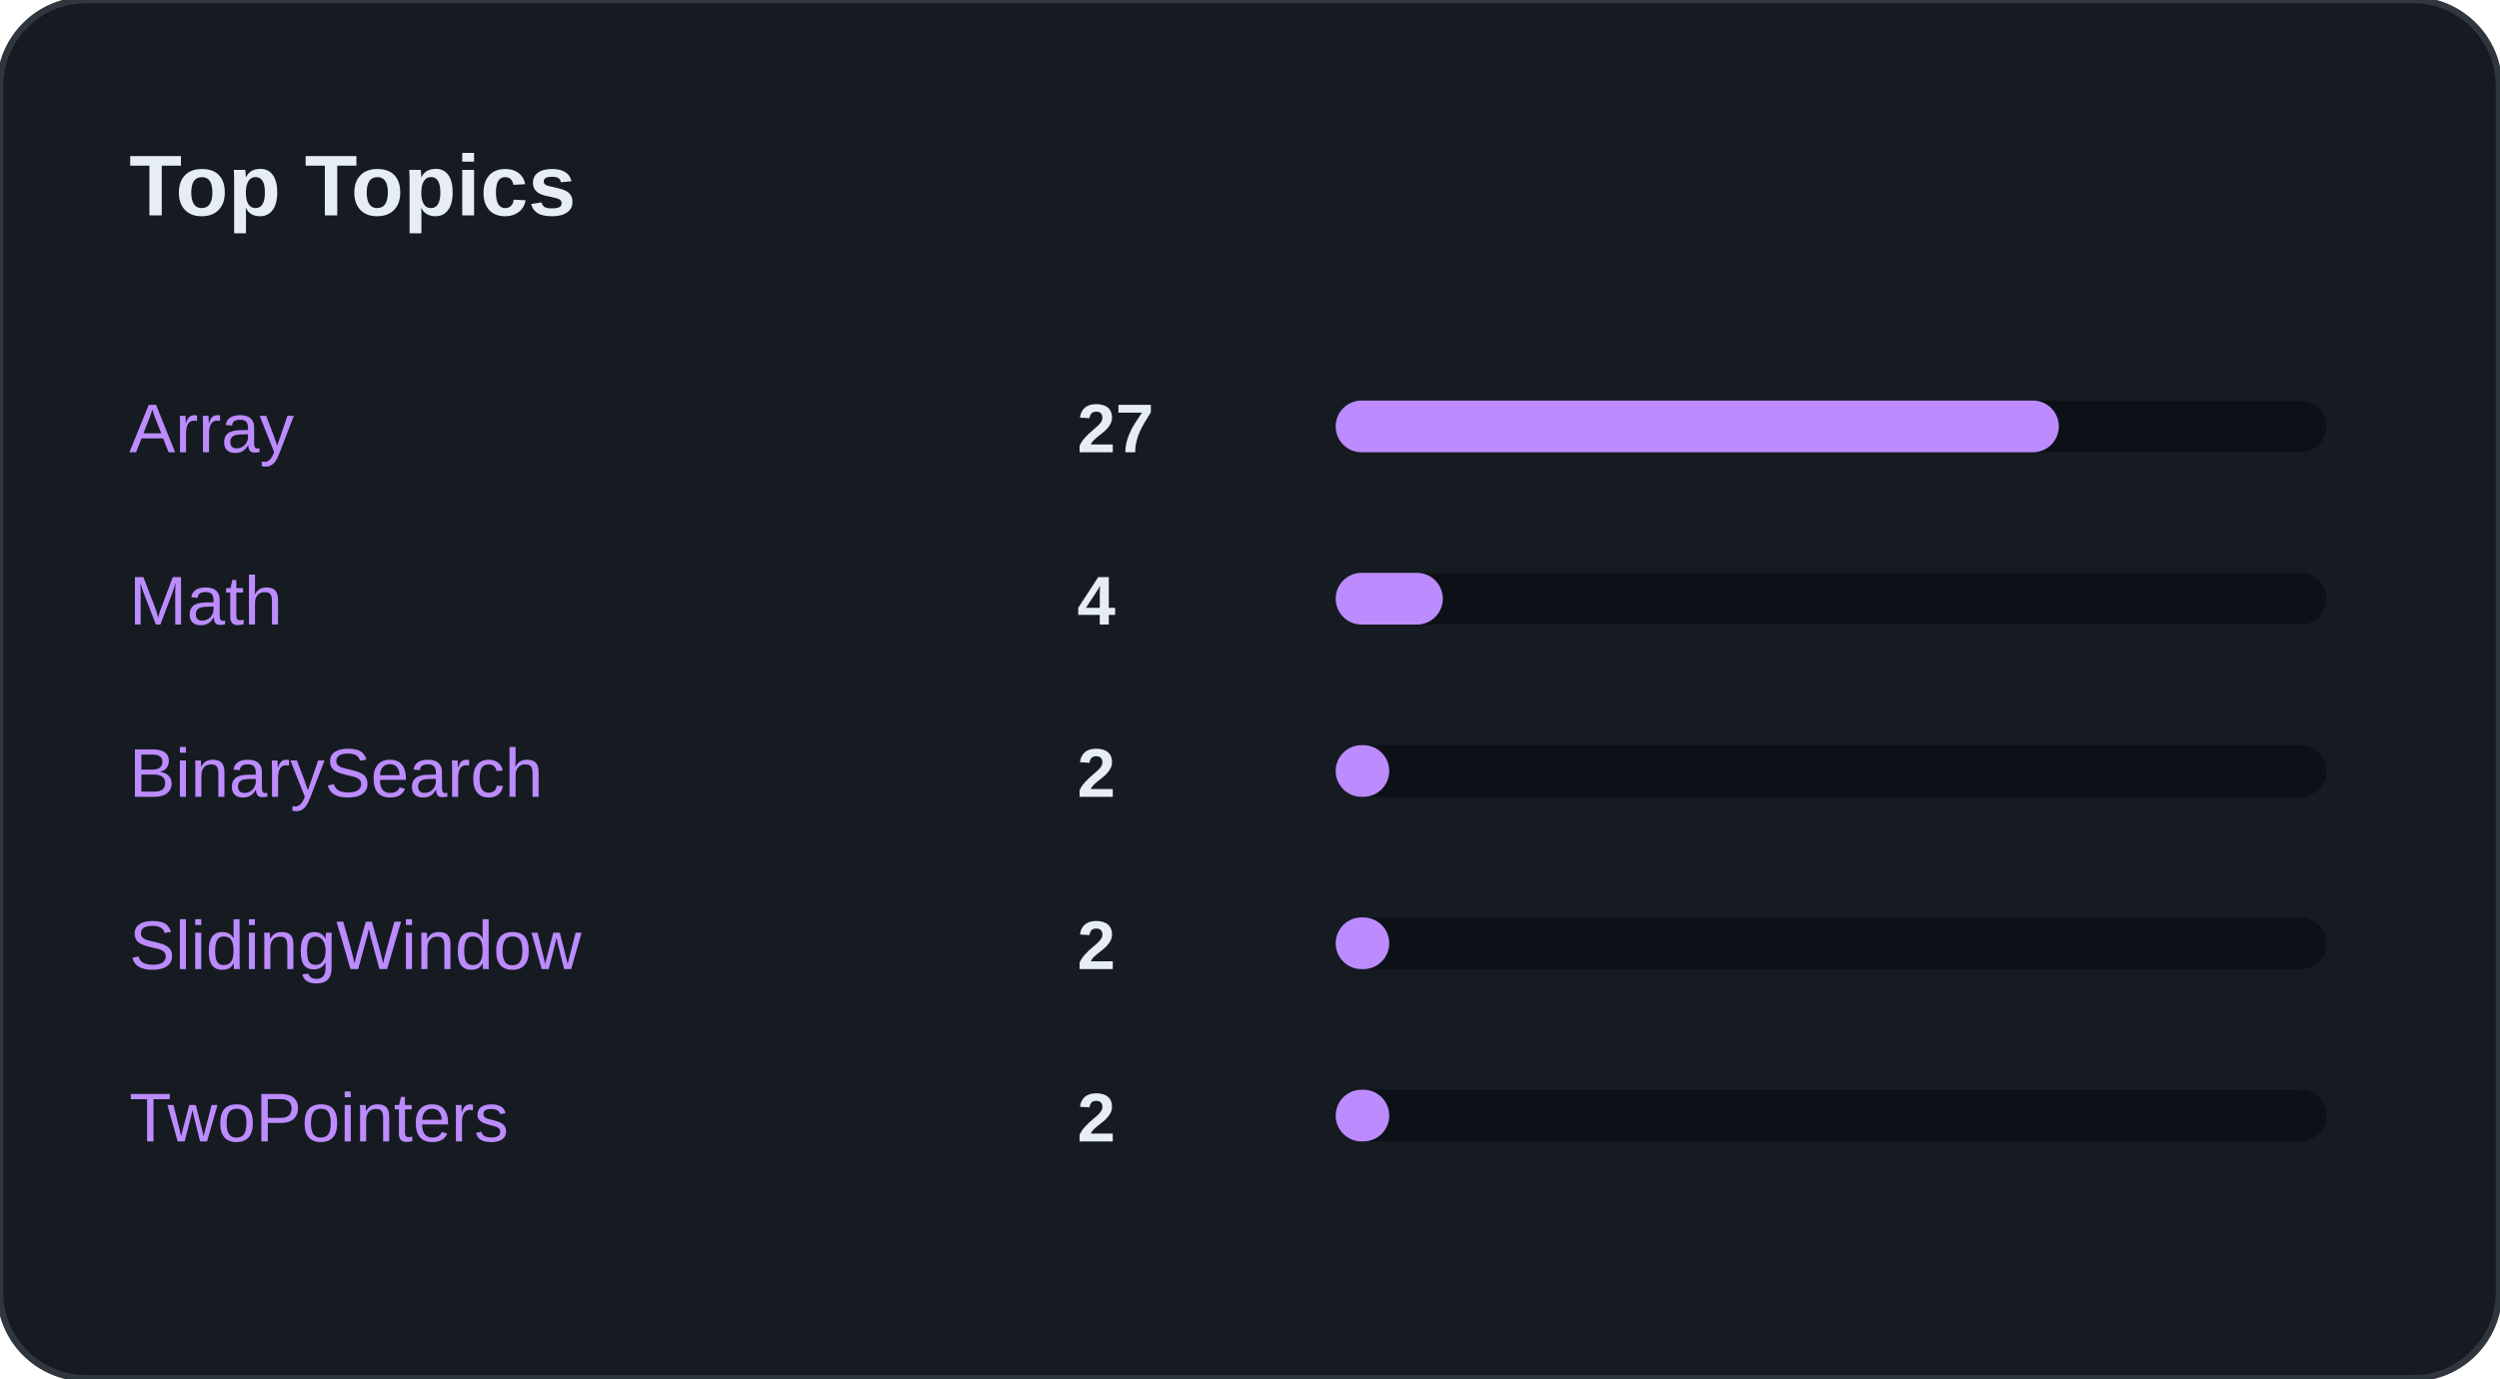
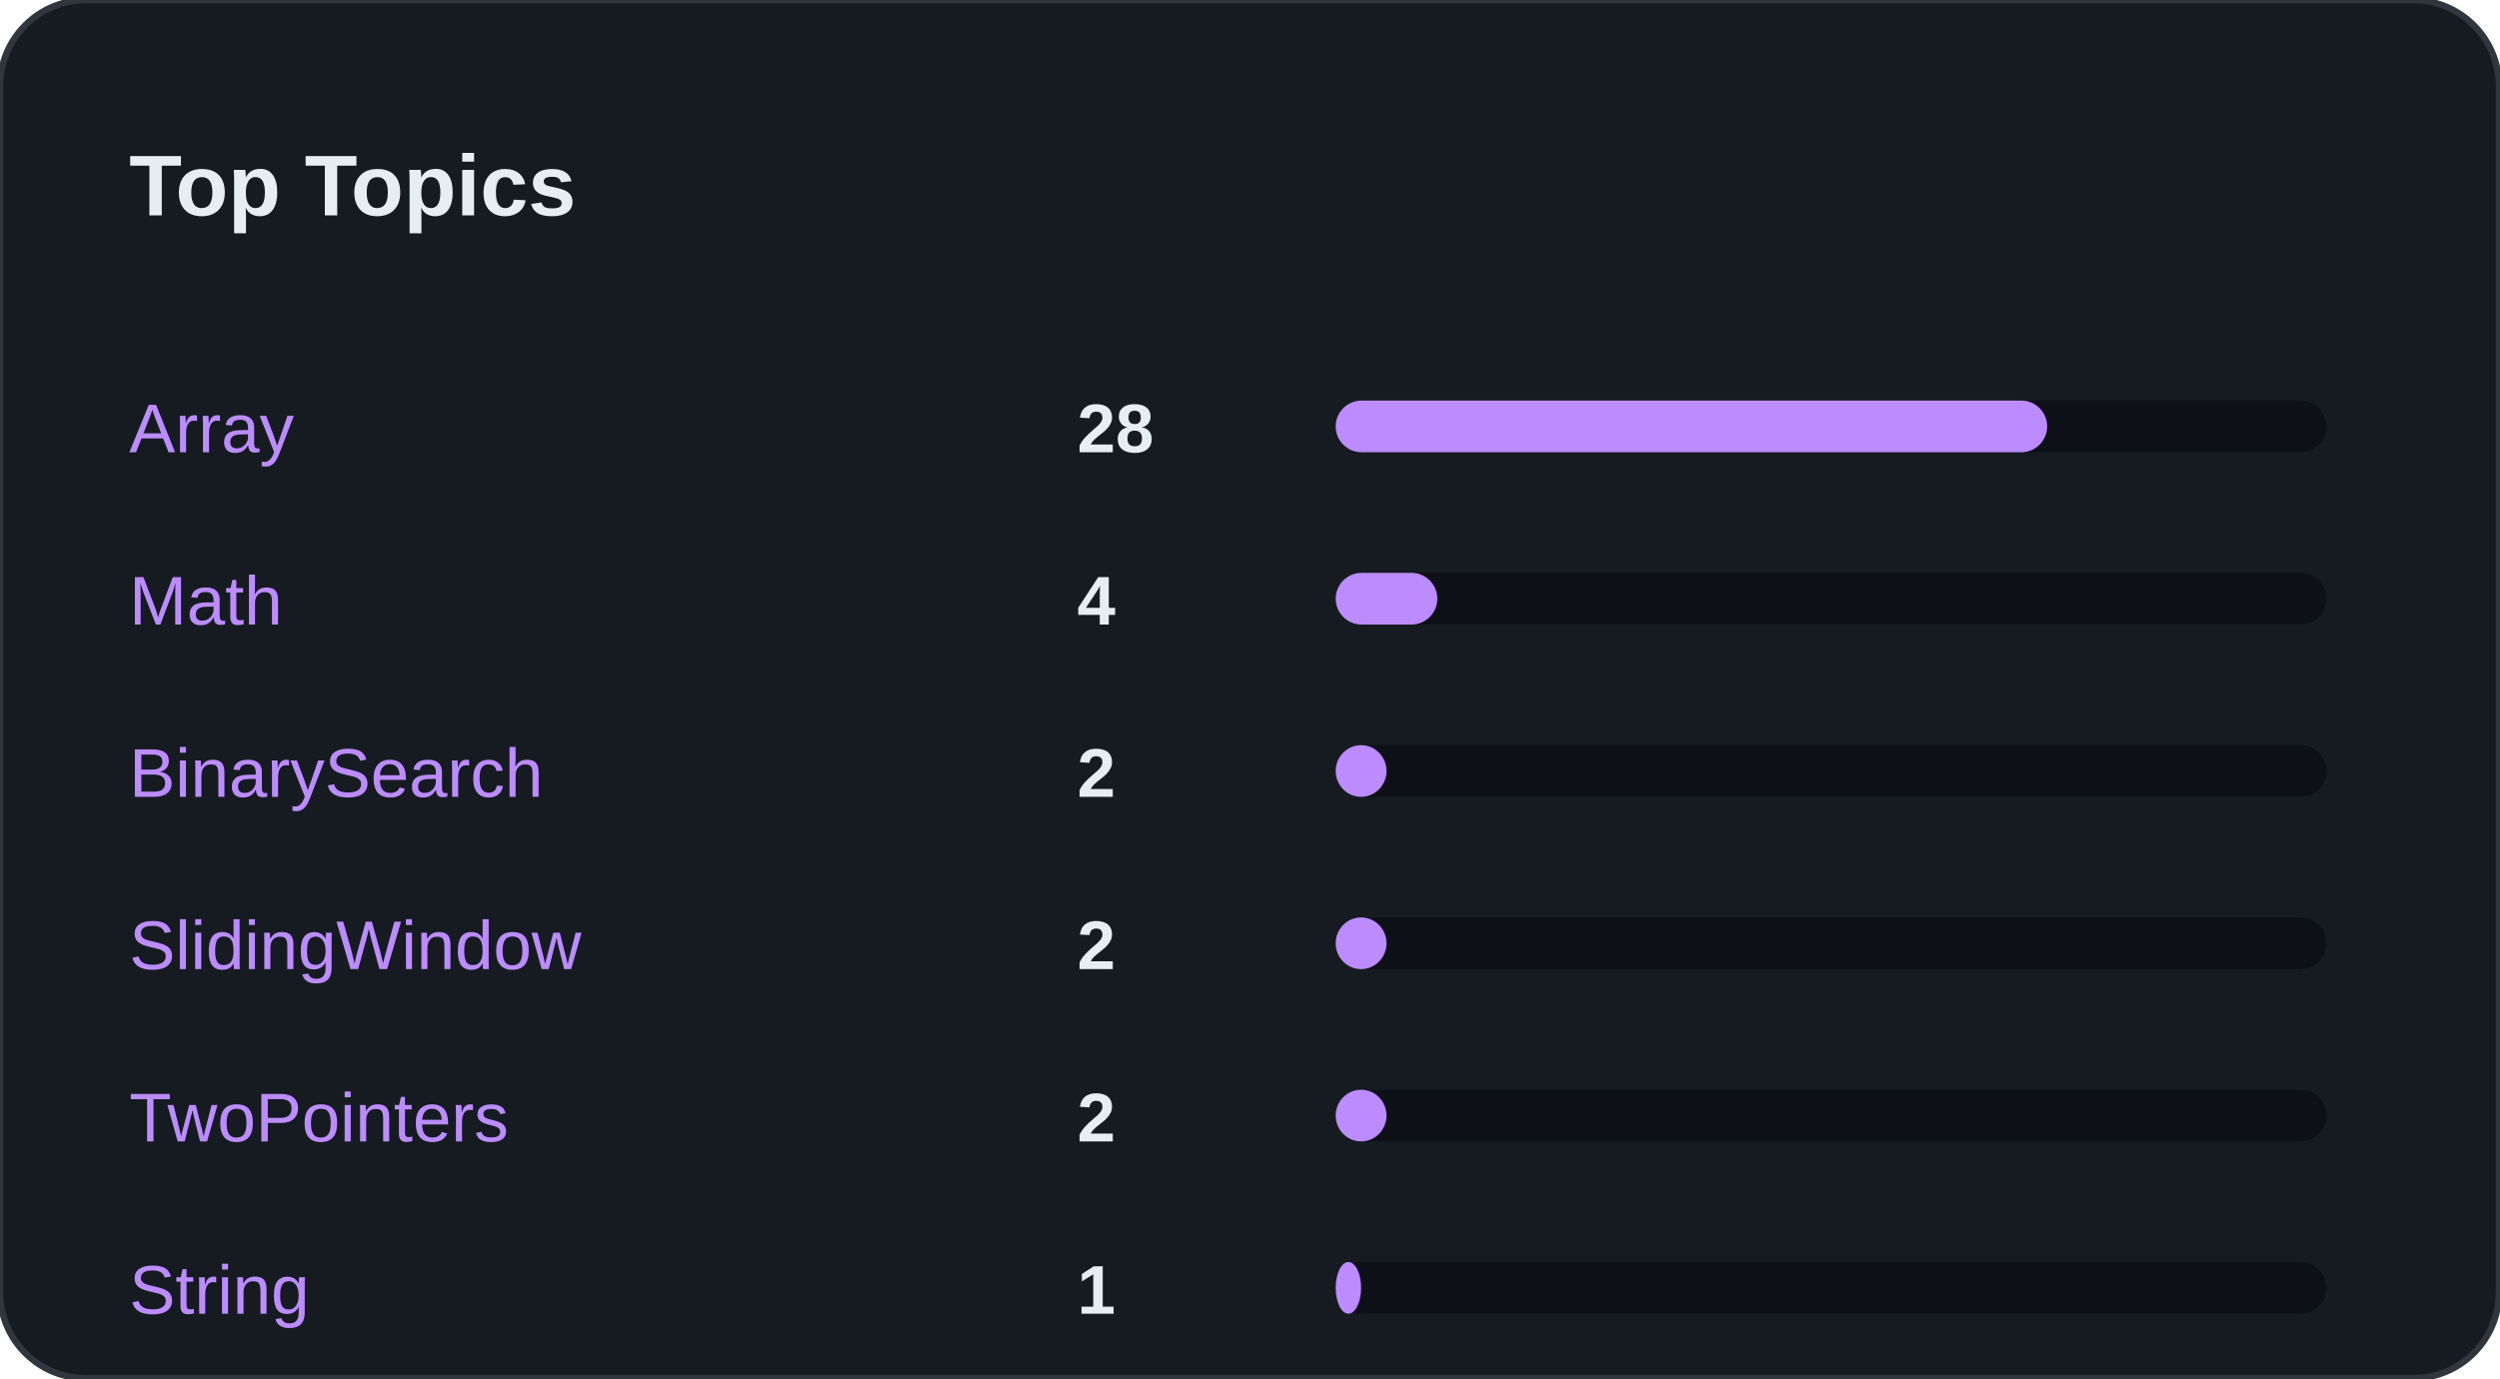
<svg xmlns="http://www.w3.org/2000/svg" width="100%" viewBox="0 0 580 320" preserveAspectRatio="xMidYMid meet">
  <rect width="580" height="320" rx="20" fill="#161B22" stroke="#30363D" stroke-width="1.5" />
  <text x="30" y="50" font-family="Segoe UI, Arial, sans-serif" font-size="20" font-weight="bold" fill="#E6EDF3">Top Topics</text>
  <text x="30" y="105" font-family="Segoe UI, Arial, sans-serif" font-size="16" fill="#BC8CFF">Array</text>
-   <text x="250" y="105" font-family="Segoe UI, Arial, sans-serif" font-size="16" font-weight="bold" fill="#E6EDF3">27</text>
+   <text x="250" y="105" font-family="Segoe UI, Arial, sans-serif" font-size="16" font-weight="bold" fill="#E6EDF3">28</text>
  <rect x="310" y="93" width="230" height="12" rx="6" fill="#0D1117" />
-   <rect x="310" y="93" width="167.838" height="12" rx="6" fill="#BC8CFF" />
+   <rect x="310" y="93" width="165.128" height="12" rx="6" fill="#BC8CFF" />
  <text x="30" y="145" font-family="Segoe UI, Arial, sans-serif" font-size="16" fill="#BC8CFF">Math</text>
  <text x="250" y="145" font-family="Segoe UI, Arial, sans-serif" font-size="16" font-weight="bold" fill="#E6EDF3">4</text>
  <rect x="310" y="133" width="230" height="12" rx="6" fill="#0D1117" />
-   <rect x="310" y="133" width="24.865" height="12" rx="6" fill="#BC8CFF" />
+   <rect x="310" y="133" width="23.59" height="12" rx="6" fill="#BC8CFF" />
  <text x="30" y="185" font-family="Segoe UI, Arial, sans-serif" font-size="16" fill="#BC8CFF">BinarySearch</text>
  <text x="250" y="185" font-family="Segoe UI, Arial, sans-serif" font-size="16" font-weight="bold" fill="#E6EDF3">2</text>
  <rect x="310" y="173" width="230" height="12" rx="6" fill="#0D1117" />
-   <rect x="310" y="173" width="12.432" height="12" rx="6" fill="#BC8CFF" />
+   <rect x="310" y="173" width="11.795" height="12" rx="6" fill="#BC8CFF" />
  <text x="30" y="225" font-family="Segoe UI, Arial, sans-serif" font-size="16" fill="#BC8CFF">SlidingWindow</text>
  <text x="250" y="225" font-family="Segoe UI, Arial, sans-serif" font-size="16" font-weight="bold" fill="#E6EDF3">2</text>
  <rect x="310" y="213" width="230" height="12" rx="6" fill="#0D1117" />
-   <rect x="310" y="213" width="12.432" height="12" rx="6" fill="#BC8CFF" />
+   <rect x="310" y="213" width="11.795" height="12" rx="6" fill="#BC8CFF" />
  <text x="30" y="265" font-family="Segoe UI, Arial, sans-serif" font-size="16" fill="#BC8CFF">TwoPointers</text>
  <text x="250" y="265" font-family="Segoe UI, Arial, sans-serif" font-size="16" font-weight="bold" fill="#E6EDF3">2</text>
  <rect x="310" y="253" width="230" height="12" rx="6" fill="#0D1117" />
-   <rect x="310" y="253" width="12.432" height="12" rx="6" fill="#BC8CFF" />
+   <rect x="310" y="253" width="11.795" height="12" rx="6" fill="#BC8CFF" />
+   <text x="30" y="305" font-family="Segoe UI, Arial, sans-serif" font-size="16" fill="#BC8CFF">String</text>
+   <text x="250" y="305" font-family="Segoe UI, Arial, sans-serif" font-size="16" font-weight="bold" fill="#E6EDF3">1</text>
+   <rect x="310" y="293" width="230" height="12" rx="6" fill="#0D1117" />
+   <rect x="310" y="293" width="5.897" height="12" rx="6" fill="#BC8CFF" />
</svg>
